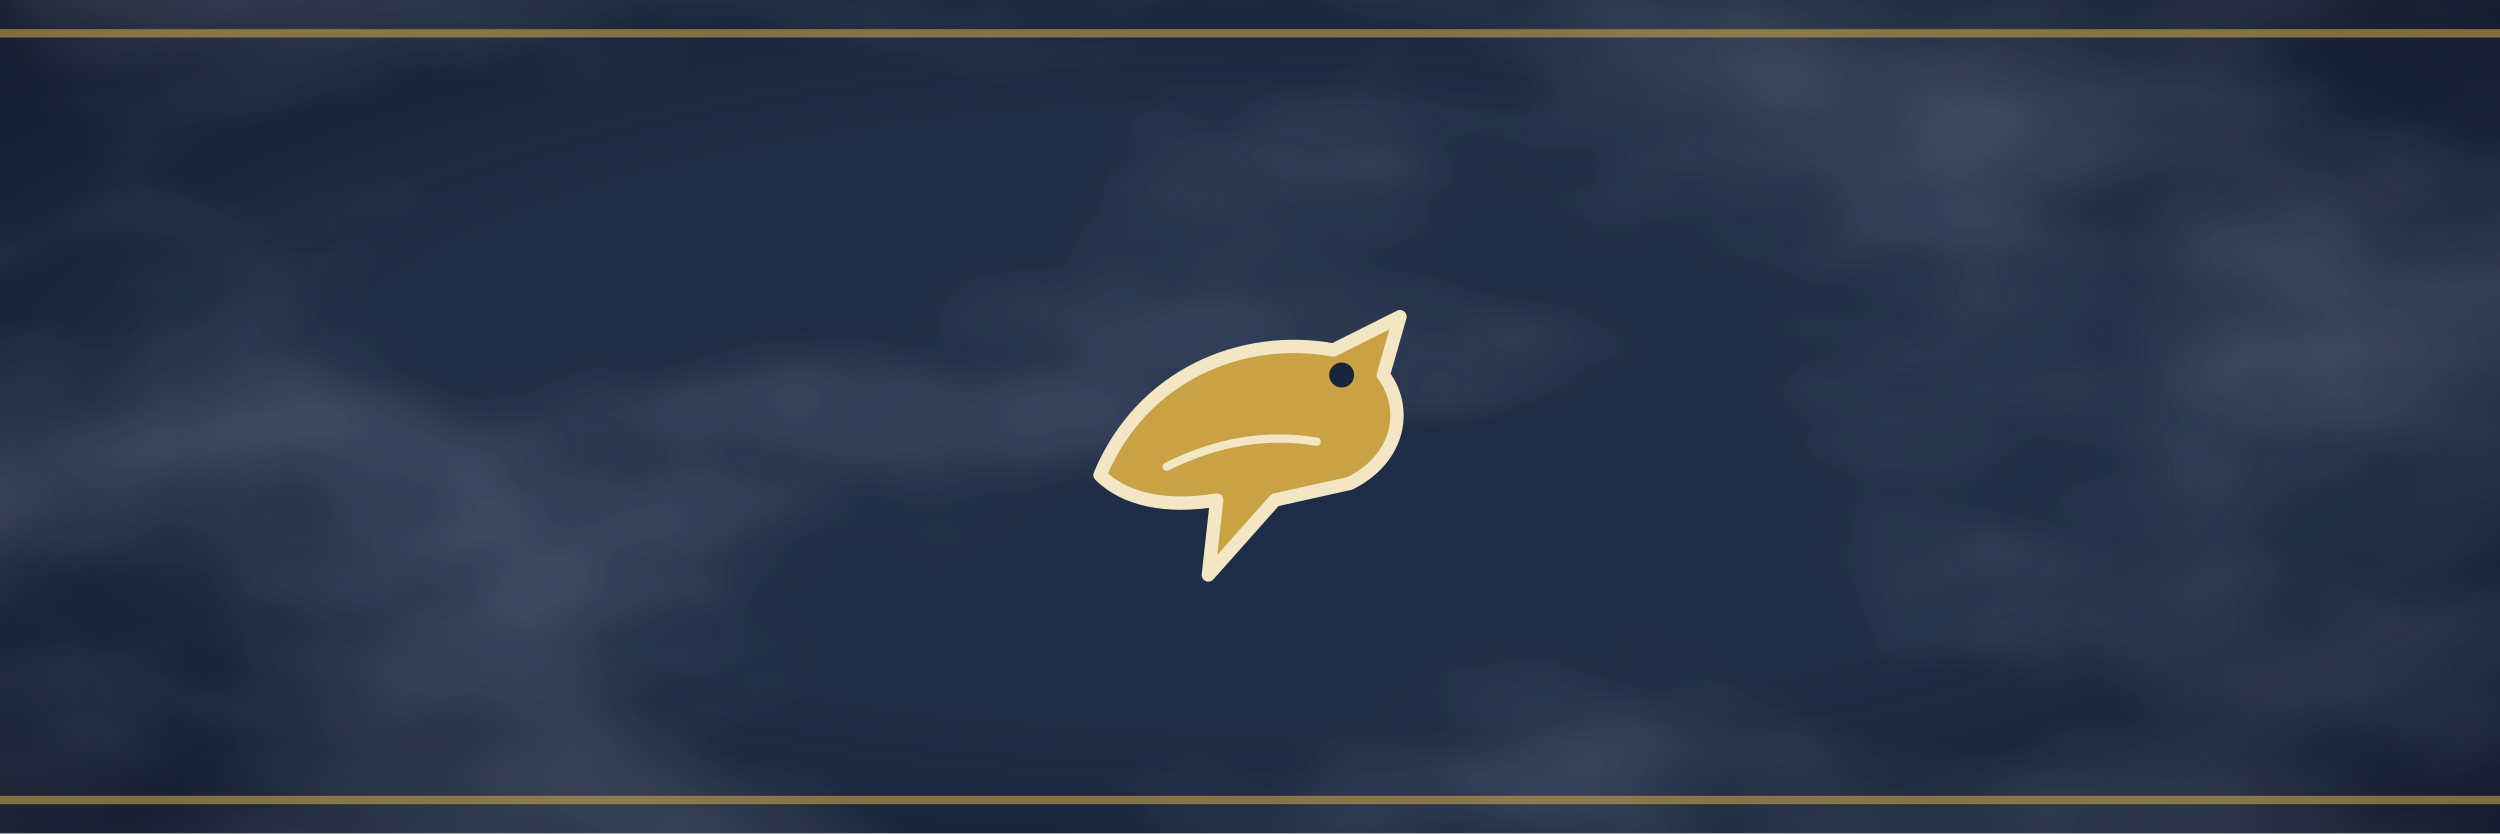
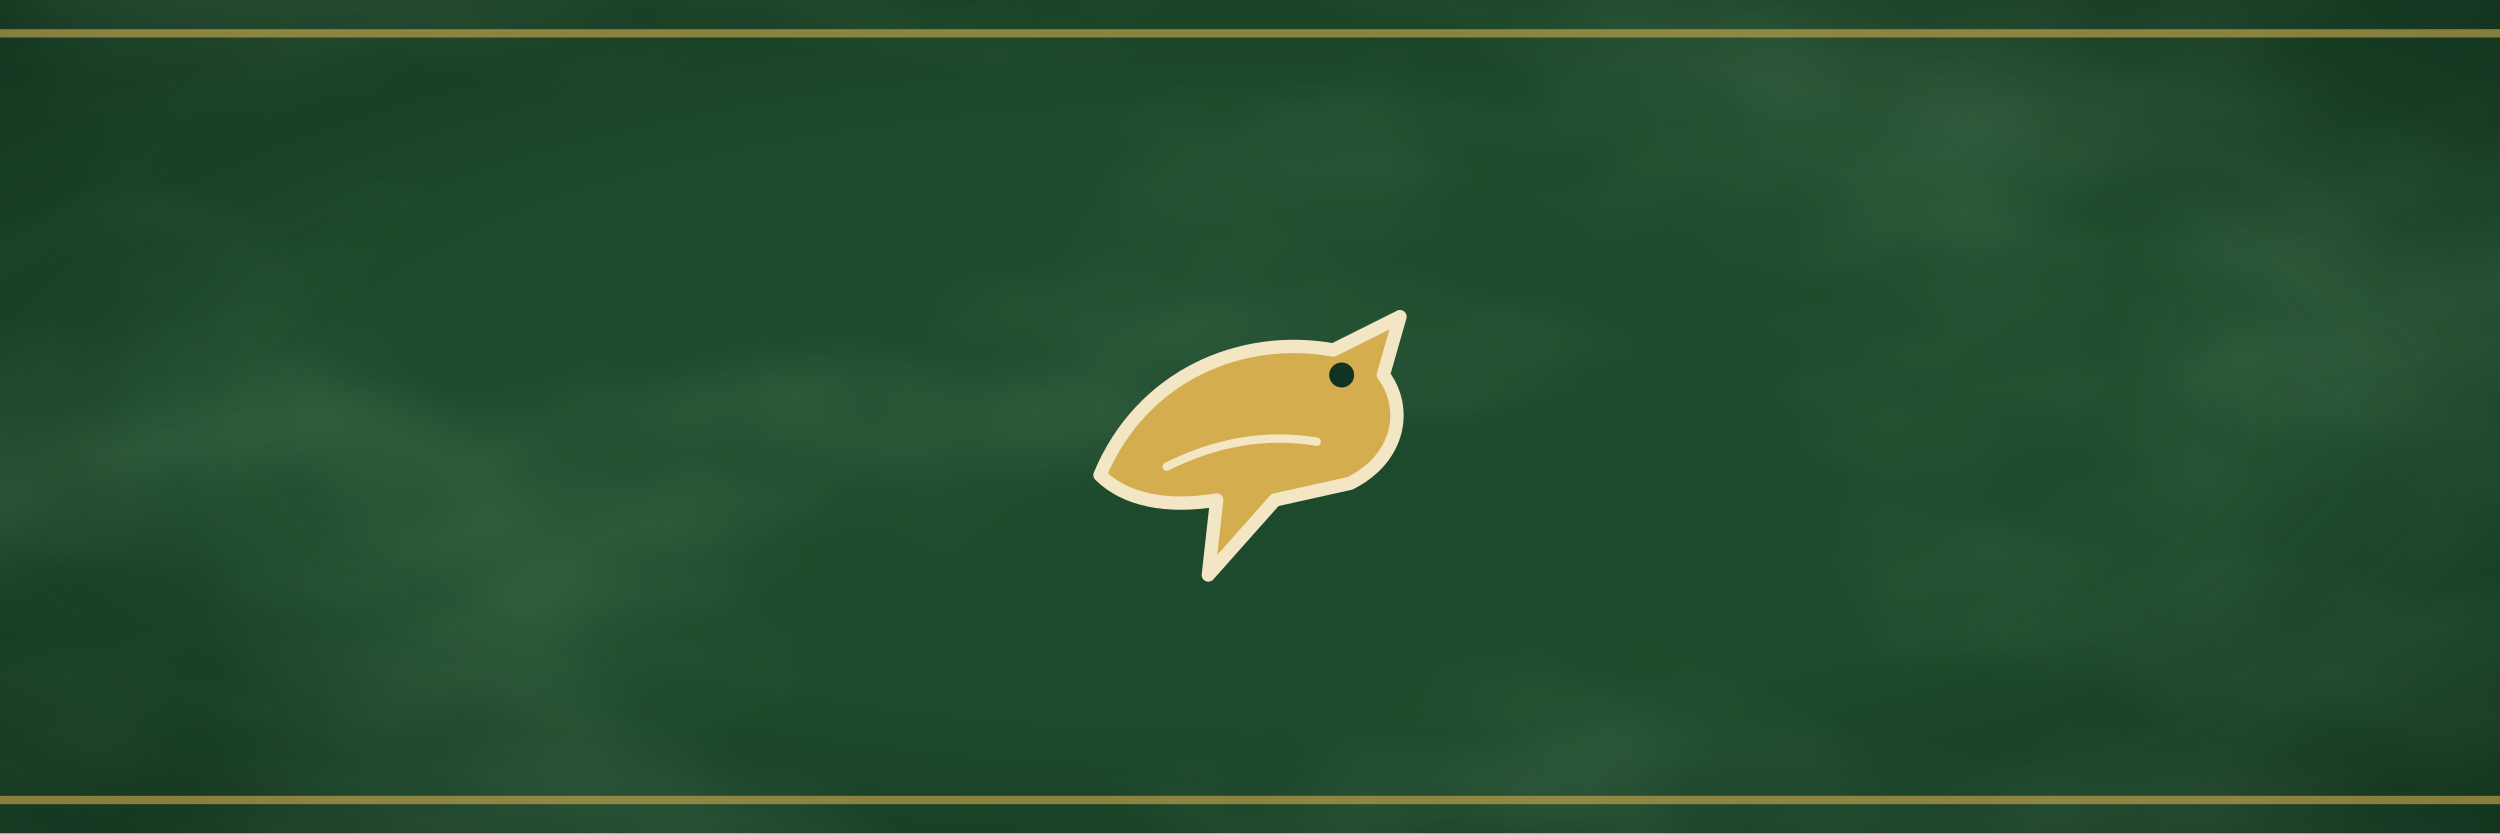
<svg xmlns="http://www.w3.org/2000/svg" viewBox="0 0 600 200" preserveAspectRatio="xMidYMid slice">
  <defs>
    <filter id="m" x="0" y="0" width="100%" height="100%">
      <feTurbulence type="fractalNoise" baseFrequency=".006 .011" numOctaves="4" seed="23" />
-       <feColorMatrix values="0 0 0 0 .55  0 0 0 0 .62  0 0 0 0 .78  0 0 0 1.25 -.5" />
+       <feColorMatrix values="0 0 0 0 .20  0 0 0 0 .42  0 0 0 0 .24  0 0 0 1.25 -.5" />
    </filter>
    <radialGradient id="v" cx=".5" cy=".5" r=".75">
-       <stop offset=".5" stop-color="#05080f" stop-opacity="0" />
-       <stop offset="1" stop-color="#05080f" stop-opacity=".45" />
+       <stop offset=".5" stop-color="#06140b" stop-opacity="0" />
+       <stop offset="1" stop-color="#06140b" stop-opacity=".45" />
    </radialGradient>
  </defs>
-   <rect width="600" height="200" fill="#1f2c45" />
+   <rect width="600" height="200" fill="#1d4a2c" />
  <rect width="600" height="200" filter="url(#m)" opacity=".55" />
  <rect width="600" height="200" fill="url(#v)" />
-   <path d="M0 8H600M0 192H600" stroke="#c9a245" stroke-width="2" opacity=".6" />
+   <path d="M0 8H600M0 192H600" stroke="#d4ad4f" stroke-width="2" opacity=".6" />
  <g transform="translate(250 50)">
-     <path d="M14 64C24 40 48 30 70 34L86 26L82 40C88 48 86 60 74 66L56 70L40 88L42 70C30 72 20 70 14 64Z" fill="#c9a245" stroke="#f3e6c4" stroke-width="3.2" stroke-linejoin="round" stroke-linecap="round" />
-     <circle cx="72" cy="40" r="3" fill="#1a253b" />
+     <path d="M14 64C24 40 48 30 70 34L86 26L82 40C88 48 86 60 74 66L56 70L40 88L42 70C30 72 20 70 14 64Z" fill="#d4ad4f" stroke="#f3e6c4" stroke-width="3.2" stroke-linejoin="round" stroke-linecap="round" />
+     <circle cx="72" cy="40" r="3" fill="#123321" />
    <path d="M30 62C42 56 54 54 66 56" fill="none" stroke="#f3e6c4" stroke-width="2" stroke-linejoin="round" stroke-linecap="round" />
  </g>
</svg>
